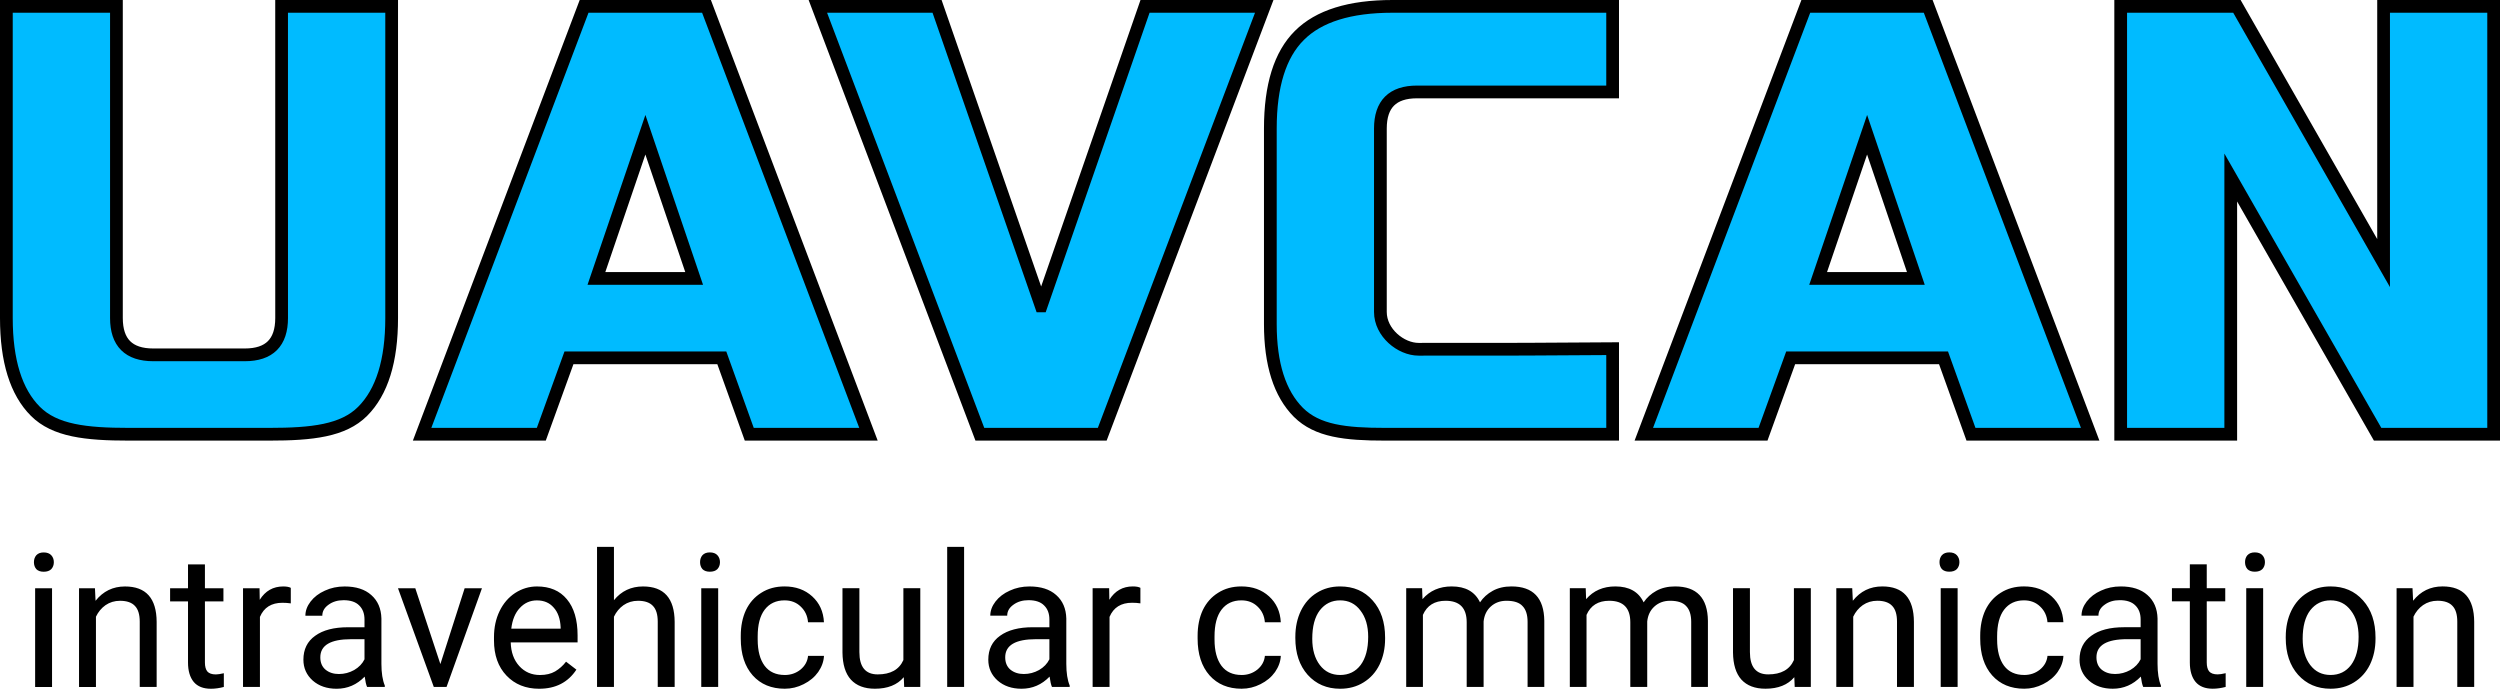
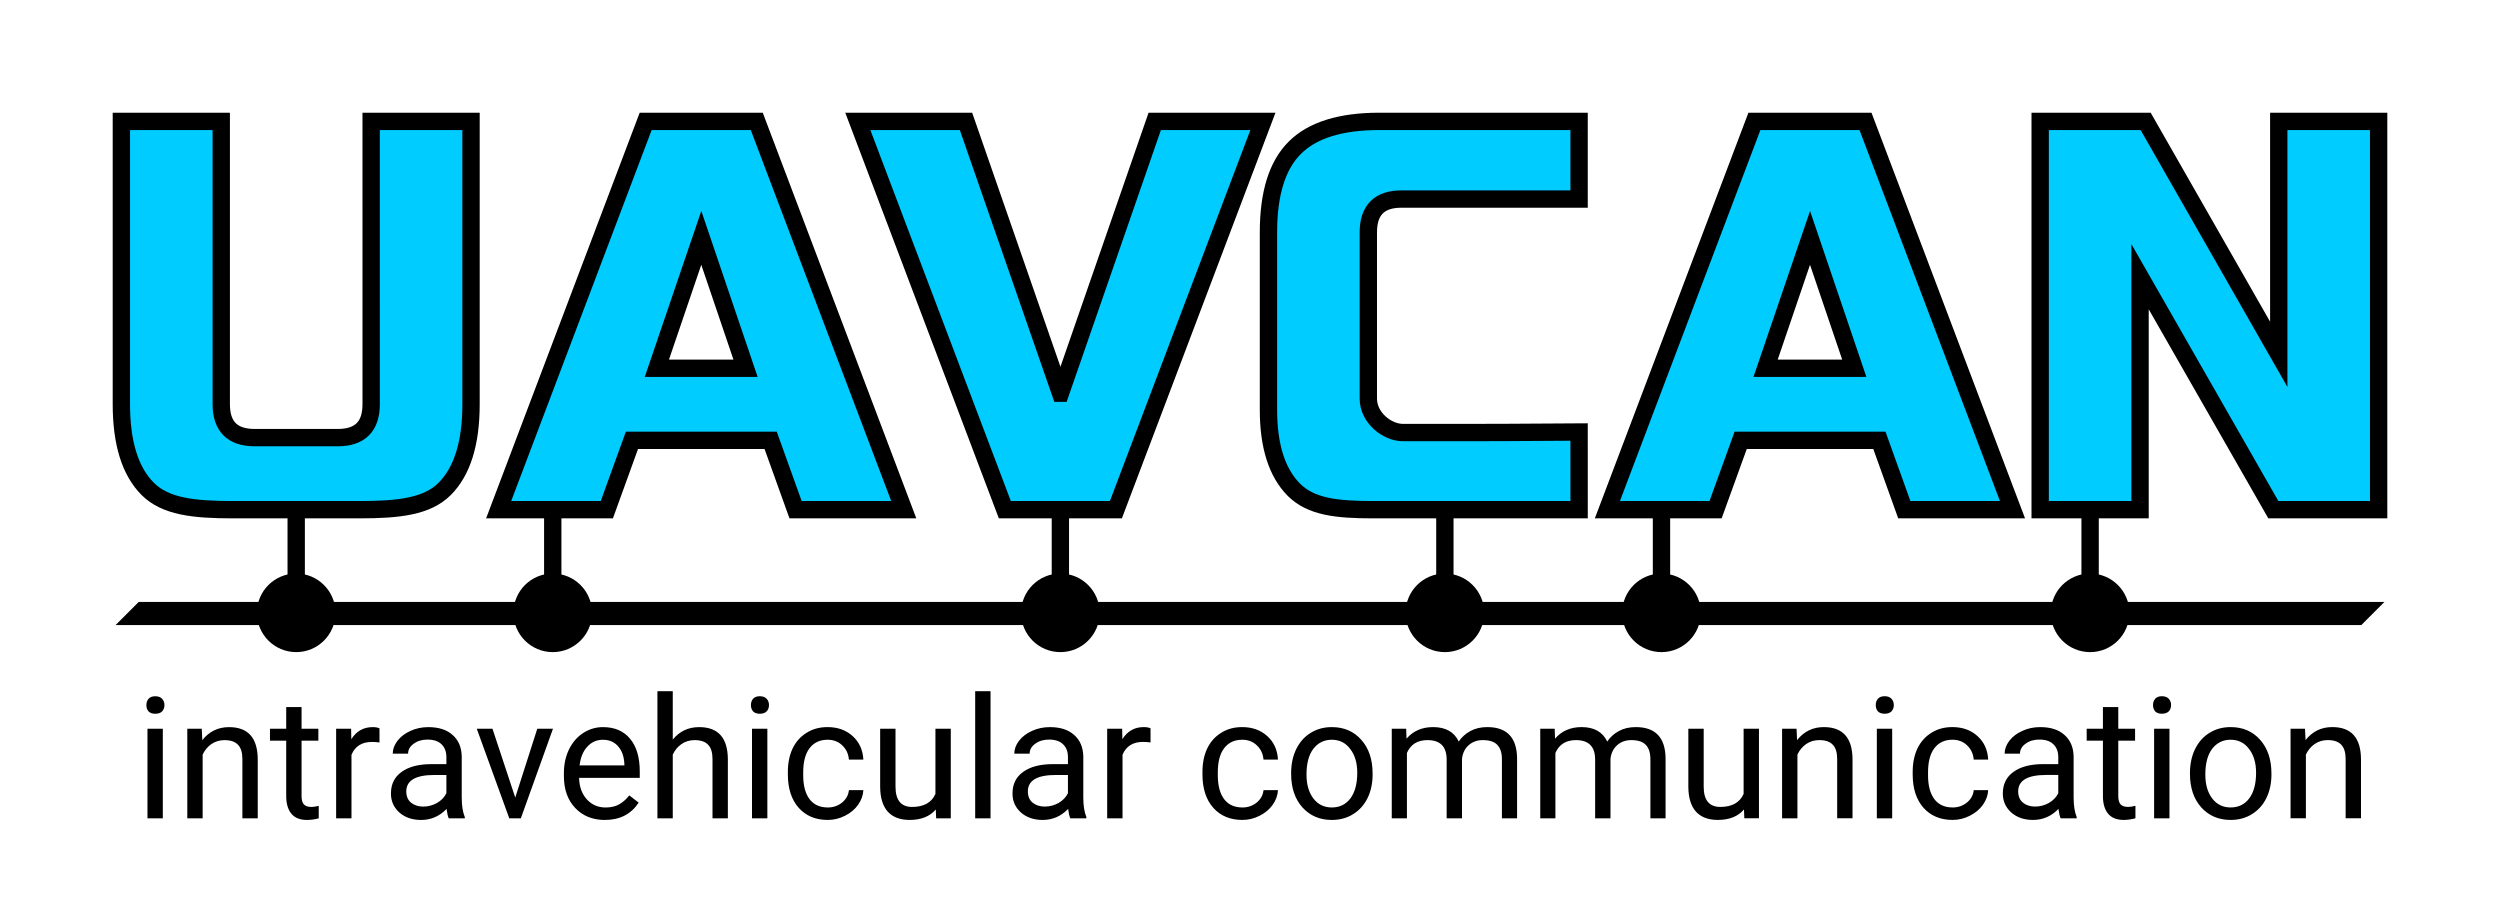
- <svg xmlns="http://www.w3.org/2000/svg" version="1.1" viewBox="0 0 196.282 54.077" stroke-miterlimit="10" id="svg2" width="196.282" height="54.077" style="fill:none;stroke:none;stroke-linecap:square;stroke-miterlimit:10">
-   <defs id="defs21" />
+ <svg xmlns="http://www.w3.org/2000/svg" version="1.1" viewBox="0 0 216.282 79.304" stroke-miterlimit="10" id="svg2" width="216.282" height="79.304" style="fill:none;stroke:none;stroke-linecap:square;stroke-miterlimit:10">
+   <defs id="defs21">
+     <marker orient="auto" refY="0" refX="0" id="marker4532" style="overflow:visible">
+       <path id="path4534" d="m -2.5,-1 c 0,2.76 -2.24,5 -5,5 -2.76,0 -5,-2.24 -5,-5 0,-2.76 2.24,-5 5,-5 2.76,0 5,2.24 5,5 z" style="fill:#000000;fill-opacity:1;fill-rule:evenodd;stroke:#000000;stroke-width:1pt;stroke-opacity:1" transform="matrix(0.4,0,0,0.4,2.96,0.4)" />
+     </marker>
+     <marker orient="auto" refY="0" refX="0" id="DotM" style="overflow:visible">
+       <path id="path4268" d="m -2.5,-1 c 0,2.76 -2.24,5 -5,5 -2.76,0 -5,-2.24 -5,-5 0,-2.76 2.24,-5 5,-5 2.76,0 5,2.24 5,5 z" style="fill-rule:evenodd;stroke:#000000;stroke-width:1pt;stroke-opacity:1" transform="matrix(0.4,0,0,0.4,2.96,0.4)" />
+     </marker>
+     <marker orient="auto" refY="0" refX="0" id="DotL" style="overflow:visible">
+       <path id="path4265" d="m -2.5,-1 c 0,2.76 -2.24,5 -5,5 -2.76,0 -5,-2.24 -5,-5 0,-2.76 2.24,-5 5,-5 2.76,0 5,2.24 5,5 z" style="fill-rule:evenodd;stroke:#000000;stroke-width:1pt;stroke-opacity:1" transform="matrix(0.8,0,0,0.8,5.92,0.8)" />
+     </marker>
+     <marker orient="auto" refY="0" refX="0" id="marker4532-3" style="overflow:visible">
+       <path id="path4534-3" d="m -2.5,-1 c 0,2.76 -2.24,5 -5,5 -2.76,0 -5,-2.24 -5,-5 0,-2.76 2.24,-5 5,-5 2.76,0 5,2.24 5,5 z" style="fill:#000000;fill-opacity:1;fill-rule:evenodd;stroke:#000000;stroke-width:1pt;stroke-opacity:1" transform="matrix(0.4,0,0,0.4,2.96,0.4)" />
+     </marker>
+     <marker orient="auto" refY="0" refX="0" id="marker4532-3-8" style="overflow:visible">
+       <path id="path4534-3-0" d="m -2.5,-1 c 0,2.76 -2.24,5 -5,5 -2.76,0 -5,-2.24 -5,-5 0,-2.76 2.24,-5 5,-5 2.76,0 5,2.24 5,5 z" style="fill:#000000;fill-opacity:1;fill-rule:evenodd;stroke:#000000;stroke-width:1pt;stroke-opacity:1" transform="matrix(0.4,0,0,0.4,2.96,0.4)" />
+     </marker>
+     <marker orient="auto" refY="0" refX="0" id="marker4532-3-7" style="overflow:visible">
+       <path id="path4534-3-6" d="m -2.5,-1 c 0,2.76 -2.24,5 -5,5 -2.76,0 -5,-2.24 -5,-5 0,-2.76 2.24,-5 5,-5 2.76,0 5,2.24 5,5 z" style="fill:#000000;fill-opacity:1;fill-rule:evenodd;stroke:#000000;stroke-width:1pt;stroke-opacity:1" transform="matrix(0.4,0,0,0.4,2.96,0.4)" />
+     </marker>
+     <marker orient="auto" refY="0" refX="0" id="marker4532-3-9" style="overflow:visible">
+       <path id="path4534-3-06" d="m -2.5,-1 c 0,2.76 -2.24,5 -5,5 -2.76,0 -5,-2.24 -5,-5 0,-2.76 2.24,-5 5,-5 2.76,0 5,2.24 5,5 z" style="fill:#000000;fill-opacity:1;fill-rule:evenodd;stroke:#000000;stroke-width:1pt;stroke-opacity:1" transform="matrix(0.4,0,0,0.4,2.96,0.4)" />
+     </marker>
+     <marker orient="auto" refY="0" refX="0" id="marker4532-3-90" style="overflow:visible">
+       <path id="path4534-3-3" d="m -2.5,-1 c 0,2.76 -2.24,5 -5,5 -2.76,0 -5,-2.24 -5,-5 0,-2.76 2.24,-5 5,-5 2.76,0 5,2.24 5,5 z" style="fill:#000000;fill-opacity:1;fill-rule:evenodd;stroke:#000000;stroke-width:1pt;stroke-opacity:1" transform="matrix(0.4,0,0,0.4,2.96,0.4)" />
+     </marker>
+   </defs>
  <clipPath id="p.0">
    <path d="m 0,0 294.375,0 0,100 L 0,100 0,0 Z" id="path5" style="clip-rule:nonzero" />
  </clipPath>
-   <path style="fill:#00bbff;fill-rule:nonzero;stroke:#000000;stroke-width:1;stroke-miterlimit:10;stroke-dasharray:none;stroke-opacity:1;fill-opacity:1" d="m 22.109,0.5 8.641,0 0,24.469 c 0,3.365 -0.76,5.807 -2.281,7.328 -1.521,1.521 -3.964,1.797 -7.328,1.797 l -11.031,0 c -3.365,0 -5.807,-0.276 -7.328,-1.797 C 1.26,30.776 0.5,28.333 0.5,24.969 l 0,-24.469 8.641,0 0,24.469 c 0,1.927 0.964,2.891 2.891,2.891 l 7.188,0 c 1.927,0 2.891,-0.964 2.891,-2.891 z" id="path4186" />
-   <path style="fill:#00bbff;fill-rule:nonzero;stroke:#000000;stroke-width:1;stroke-miterlimit:10;stroke-dasharray:none;stroke-opacity:1;fill-opacity:1" d="m 45.859,0.5 -12.719,33.594 9.359,0 2.172,-6 12,0 2.156,6 9.359,0 L 55.469,0.5 l -9.609,0 z m 4.812,10.078 3.828,11.281 -7.672,0 3.844,-11.281 z" id="path4184" />
-   <path style="fill:#00bbff;fill-rule:nonzero;stroke:#000000;stroke-width:1;stroke-miterlimit:10;stroke-dasharray:none;stroke-opacity:1;fill-opacity:1" d="M 81.744,24.016 89.9,0.5 l 9.359,0 -12.719,33.594 -9.609,0 L 64.212,0.5 l 9.359,0 8.172,23.516 z" id="path4180" />
-   <path style="fill:#00bbff;fill-rule:nonzero;stroke:#000000;stroke-width:1;stroke-miterlimit:10;stroke-dasharray:none;stroke-opacity:1;fill-opacity:1" d="m 126.613,34.094 -17.859,0 c -3.135,0 -5.333,-0.25 -6.813,-1.719 -1.469,-1.479 -2.203,-3.786 -2.203,-6.922 l 0,-15.359 c 0,-3.365 0.76,-5.802 2.281,-7.313 C 103.54,1.26 105.977,0.5 109.331,0.5 l 17.281,0 0,6.719 -15.359,0 c -1.917,0 -2.875,0.958 -2.875,2.875 l 0,14.398 c 0,1.632 1.606,2.93 3,2.93 8.919,0 8.224,0.001 15.234,-0.047 z" id="path4178" />
-   <path style="fill:#00bbff;fill-rule:nonzero;stroke:#000000;stroke-width:1;stroke-miterlimit:10;stroke-dasharray:none;stroke-opacity:1;fill-opacity:1" d="m 141.779,0.5 -12.719,33.594 9.359,0 2.172,-6 12,0 2.156,6 9.359,0 L 151.389,0.5 l -9.609,0 z m 4.812,10.078 3.828,11.281 -7.672,0 3.844,-11.281 z" id="path4176" />
-   <path style="fill:#00bbff;fill-rule:nonzero;stroke:#000000;stroke-width:1;stroke-miterlimit:10;stroke-dasharray:none;stroke-opacity:1;fill-opacity:1" d="m 195.782,34.094 -9.109,0 -11.531,-20.156 0,20.156 -8.641,0 0,-33.594 9.125,0 11.516,20.156 0,-20.156 8.641,0 0,33.594 z" id="path13" />
-   <path style="fill:#000000;fill-rule:nonzero" id="path17" d="m 4.086,53.936 -1.328,0 0,-7.75 1.328,0 0,7.75 z m -1.422,-9.797 q 0,-0.328 0.188,-0.547 0.203,-0.219 0.578,-0.219 0.391,0 0.594,0.219 0.203,0.219 0.203,0.547 0,0.328 -0.203,0.547 -0.203,0.203 -0.594,0.203 -0.375,0 -0.578,-0.203 -0.188,-0.219 -0.188,-0.547 z m 4.791,2.047 0.047,0.984 q 0.891,-1.125 2.313,-1.125 2.469,0 2.484,2.781 l 0,5.109 -1.328,0 0,-5.125 q 0,-0.844 -0.375,-1.234 -0.375,-0.406 -1.172,-0.406 -0.641,0 -1.141,0.344 -0.484,0.344 -0.75,0.906 l 0,5.516 -1.328,0 0,-7.75 1.25,0 z m 8.634,-1.875 0,1.875 1.453,0 0,1.031 -1.453,0 0,4.797 q 0,0.469 0.188,0.703 0.203,0.234 0.672,0.234 0.219,0 0.625,-0.094 l 0,1.078 q -0.531,0.141 -1.016,0.141 -0.891,0 -1.344,-0.531 -0.453,-0.547 -0.453,-1.531 l 0,-4.797 -1.406,0 0,-1.031 1.406,0 0,-1.875 1.328,0 z m 6.741,3.062 q -0.312,-0.047 -0.656,-0.047 -1.297,0 -1.766,1.109 l 0,5.5 -1.328,0 0,-7.75 1.297,0 0.016,0.906 q 0.656,-1.047 1.844,-1.047 0.391,0 0.594,0.109 l 0,1.219 z m 5.991,6.562 q -0.109,-0.234 -0.188,-0.812 -0.922,0.953 -2.203,0.953 -1.141,0 -1.875,-0.641 -0.734,-0.656 -0.734,-1.641 0,-1.219 0.922,-1.875 0.922,-0.672 2.578,-0.672 l 1.297,0 0,-0.609 q 0,-0.703 -0.422,-1.109 -0.406,-0.406 -1.219,-0.406 -0.703,0 -1.188,0.359 -0.484,0.344 -0.484,0.859 l -1.328,0 q 0,-0.578 0.406,-1.109 0.422,-0.547 1.125,-0.859 0.703,-0.328 1.547,-0.328 1.344,0 2.094,0.672 0.766,0.672 0.797,1.844 l 0,3.562 q 0,1.062 0.266,1.703 l 0,0.109 -1.391,0 z m -2.203,-1.016 q 0.625,0 1.188,-0.312 0.562,-0.328 0.812,-0.844 l 0,-1.578 -1.047,0 q -2.422,0 -2.422,1.422 0,0.625 0.406,0.969 0.422,0.344 1.062,0.344 z m 7.957,-0.781 1.906,-5.953 1.359,0 -2.781,7.75 -1,0 -2.812,-7.75 1.359,0 1.969,5.953 z m 7.755,1.938 q -1.578,0 -2.562,-1.031 -0.984,-1.031 -0.984,-2.766 l 0,-0.25 q 0,-1.141 0.438,-2.047 0.438,-0.906 1.219,-1.422 0.797,-0.516 1.719,-0.516 1.516,0 2.344,1 0.844,1 0.844,2.844 l 0,0.547 -5.25,0 q 0.031,1.156 0.672,1.859 0.641,0.703 1.625,0.703 0.703,0 1.188,-0.281 0.5,-0.297 0.859,-0.766 l 0.812,0.625 q -0.984,1.5 -2.922,1.5 z m -0.172,-6.938 q -0.797,0 -1.344,0.594 -0.547,0.578 -0.672,1.625 l 3.875,0 0,-0.109 q -0.047,-1 -0.547,-1.547 -0.484,-0.562 -1.312,-0.562 z m 6.046,-0.016 q 0.875,-1.078 2.281,-1.078 2.469,0 2.484,2.781 l 0,5.109 -1.328,0 0,-5.125 q 0,-0.844 -0.375,-1.234 -0.375,-0.406 -1.172,-0.406 -0.641,0 -1.141,0.344 -0.484,0.344 -0.75,0.906 l 0,5.516 -1.328,0 0,-11 1.328,0 0,4.188 z m 8.182,6.812 -1.328,0 0,-7.75 1.328,0 0,7.75 z m -1.422,-9.797 q 0,-0.328 0.188,-0.547 0.203,-0.219 0.578,-0.219 0.391,0 0.594,0.219 0.203,0.219 0.203,0.547 0,0.328 -0.203,0.547 -0.203,0.203 -0.594,0.203 -0.375,0 -0.578,-0.203 -0.188,-0.219 -0.188,-0.547 z m 6.65,8.859 q 0.703,0 1.234,-0.422 0.531,-0.438 0.594,-1.078 l 1.25,0 q -0.031,0.656 -0.453,1.266 -0.422,0.594 -1.141,0.953 -0.703,0.359 -1.484,0.359 -1.578,0 -2.516,-1.047 -0.938,-1.062 -0.938,-2.891 l 0,-0.219 q 0,-1.141 0.406,-2.016 0.422,-0.875 1.203,-1.359 0.781,-0.5 1.828,-0.5 1.312,0 2.172,0.781 0.859,0.781 0.922,2.031 l -1.25,0 q -0.062,-0.75 -0.578,-1.234 -0.5,-0.484 -1.266,-0.484 -1,0 -1.562,0.734 -0.547,0.719 -0.547,2.094 l 0,0.25 q 0,1.328 0.547,2.062 0.547,0.719 1.578,0.719 z m 9.344,0.172 q -0.766,0.906 -2.266,0.906 -1.234,0 -1.891,-0.719 -0.641,-0.719 -0.656,-2.125 l 0,-5.047 1.328,0 0,5.016 q 0,1.75 1.438,1.75 1.516,0 2.016,-1.125 l 0,-5.641 1.328,0 0,7.75 -1.266,0 -0.031,-0.766 z m 4.736,0.766 -1.328,0 0,-11 1.328,0 0,11 z m 6.9,0 q -0.109,-0.234 -0.188,-0.812 -0.922,0.953 -2.203,0.953 -1.141,0 -1.875,-0.641 -0.734,-0.656 -0.734,-1.641 0,-1.219 0.922,-1.875 0.922,-0.672 2.578,-0.672 l 1.297,0 0,-0.609 q 0,-0.703 -0.422,-1.109 -0.406,-0.406 -1.219,-0.406 -0.703,0 -1.188,0.359 -0.484,0.344 -0.484,0.859 l -1.328,0 q 0,-0.578 0.406,-1.109 0.422,-0.547 1.125,-0.859 0.703,-0.328 1.547,-0.328 1.344,0 2.094,0.672 0.766,0.672 0.797,1.844 l 0,3.562 q 0,1.062 0.266,1.703 l 0,0.109 -1.391,0 z m -2.203,-1.016 q 0.625,0 1.188,-0.312 0.562,-0.328 0.812,-0.844 l 0,-1.578 -1.047,0 q -2.422,0 -2.422,1.422 0,0.625 0.406,0.969 0.422,0.344 1.062,0.344 z m 9.144,-5.547 q -0.312,-0.047 -0.656,-0.047 -1.297,0 -1.766,1.109 l 0,5.5 -1.328,0 0,-7.75 1.297,0 0.016,0.906 q 0.656,-1.047 1.844,-1.047 0.391,0 0.594,0.109 l 0,1.219 z m 7.947,5.625 q 0.703,0 1.234,-0.422 0.531,-0.438 0.594,-1.078 l 1.25,0 q -0.031,0.656 -0.453,1.266 -0.422,0.594 -1.141,0.953 -0.703,0.359 -1.484,0.359 -1.578,0 -2.516,-1.047 -0.938,-1.062 -0.938,-2.891 l 0,-0.219 q 0,-1.141 0.406,-2.016 0.422,-0.875 1.203,-1.359 0.781,-0.5 1.828,-0.5 1.313,0 2.172,0.781 0.859,0.781 0.922,2.031 l -1.25,0 q -0.062,-0.75 -0.578,-1.234 -0.5,-0.484 -1.266,-0.484 -1,0 -1.562,0.734 -0.547,0.719 -0.547,2.094 l 0,0.25 q 0,1.328 0.547,2.062 0.547,0.719 1.578,0.719 z m 4.219,-3 q 0,-1.141 0.438,-2.047 0.453,-0.922 1.25,-1.406 0.797,-0.5 1.828,-0.5 1.578,0 2.547,1.094 0.984,1.094 0.984,2.922 l 0,0.094 q 0,1.125 -0.438,2.031 -0.438,0.891 -1.25,1.391 -0.797,0.5 -1.844,0.5 -1.562,0 -2.547,-1.094 -0.969,-1.094 -0.969,-2.891 l 0,-0.094 z m 1.328,0.156 q 0,1.281 0.594,2.062 0.594,0.781 1.594,0.781 1.016,0 1.609,-0.781 0.594,-0.797 0.594,-2.219 0,-1.281 -0.609,-2.062 -0.594,-0.797 -1.594,-0.797 -0.984,0 -1.594,0.781 -0.594,0.781 -0.594,2.234 z m 8.624,-3.969 0.031,0.859 q 0.859,-1 2.297,-1 1.625,0 2.219,1.25 0.375,-0.562 1,-0.906 0.625,-0.344 1.469,-0.344 2.547,0 2.578,2.703 l 0,5.188 -1.312,0 0,-5.109 q 0,-0.828 -0.391,-1.234 -0.375,-0.422 -1.266,-0.422 -0.734,0 -1.234,0.453 -0.484,0.438 -0.562,1.172 l 0,5.141 -1.328,0 0,-5.078 q 0,-1.688 -1.656,-1.688 -1.297,0 -1.781,1.109 l 0,5.656 -1.312,0 0,-7.75 1.25,0 z m 12.846,0 0.031,0.859 q 0.859,-1 2.297,-1 1.625,0 2.219,1.25 0.375,-0.562 1,-0.906 0.625,-0.344 1.469,-0.344 2.547,0 2.578,2.703 l 0,5.188 -1.312,0 0,-5.109 q 0,-0.828 -0.391,-1.234 -0.375,-0.422 -1.266,-0.422 -0.734,0 -1.234,0.453 -0.484,0.438 -0.562,1.172 l 0,5.141 -1.328,0 0,-5.078 q 0,-1.688 -1.656,-1.688 -1.297,0 -1.781,1.109 l 0,5.656 -1.312,0 0,-7.75 1.25,0 z m 16.377,6.984 q -0.766,0.906 -2.266,0.906 -1.234,0 -1.891,-0.719 -0.641,-0.719 -0.656,-2.125 l 0,-5.047 1.328,0 0,5.016 q 0,1.75 1.438,1.75 1.516,0 2.016,-1.125 l 0,-5.641 1.328,0 0,7.75 -1.266,0 -0.031,-0.766 z m 4.548,-6.984 0.047,0.984 q 0.891,-1.125 2.312,-1.125 2.469,0 2.484,2.781 l 0,5.109 -1.328,0 0,-5.125 q 0,-0.844 -0.375,-1.234 -0.375,-0.406 -1.172,-0.406 -0.641,0 -1.141,0.344 -0.484,0.344 -0.75,0.906 l 0,5.516 -1.328,0 0,-7.75 1.25,0 z m 8.274,7.75 -1.328,0 0,-7.75 1.328,0 0,7.75 z m -1.422,-9.797 q 0,-0.328 0.188,-0.547 0.203,-0.219 0.578,-0.219 0.391,0 0.594,0.219 0.203,0.219 0.203,0.547 0,0.328 -0.203,0.547 -0.203,0.203 -0.594,0.203 -0.375,0 -0.578,-0.203 -0.188,-0.219 -0.188,-0.547 z m 6.65,8.859 q 0.703,0 1.234,-0.422 0.531,-0.438 0.594,-1.078 l 1.25,0 q -0.031,0.656 -0.453,1.266 -0.422,0.594 -1.141,0.953 -0.703,0.359 -1.484,0.359 -1.578,0 -2.516,-1.047 -0.938,-1.062 -0.938,-2.891 l 0,-0.219 q 0,-1.141 0.406,-2.016 0.422,-0.875 1.203,-1.359 0.781,-0.5 1.828,-0.5 1.312,0 2.172,0.781 0.859,0.781 0.922,2.031 l -1.25,0 q -0.062,-0.75 -0.578,-1.234 -0.5,-0.484 -1.266,-0.484 -1,0 -1.562,0.734 -0.547,0.719 -0.547,2.094 l 0,0.25 q 0,1.328 0.547,2.062 0.547,0.719 1.578,0.719 z m 9.344,0.938 q -0.109,-0.234 -0.188,-0.812 -0.922,0.953 -2.203,0.953 -1.141,0 -1.875,-0.641 -0.734,-0.656 -0.734,-1.641 0,-1.219 0.922,-1.875 0.922,-0.672 2.578,-0.672 l 1.297,0 0,-0.609 q 0,-0.703 -0.422,-1.109 -0.406,-0.406 -1.219,-0.406 -0.703,0 -1.188,0.359 -0.484,0.344 -0.484,0.859 l -1.328,0 q 0,-0.578 0.406,-1.109 0.422,-0.547 1.125,-0.859 0.703,-0.328 1.547,-0.328 1.344,0 2.094,0.672 0.766,0.672 0.797,1.844 l 0,3.562 q 0,1.062 0.266,1.703 l 0,0.109 -1.391,0 z m -2.203,-1.016 q 0.625,0 1.188,-0.312 0.562,-0.328 0.812,-0.844 l 0,-1.578 -1.047,0 q -2.422,0 -2.422,1.422 0,0.625 0.406,0.969 0.422,0.344 1.062,0.344 z m 7.191,-8.609 0,1.875 1.453,0 0,1.031 -1.453,0 0,4.797 q 0,0.469 0.188,0.703 0.203,0.234 0.672,0.234 0.219,0 0.625,-0.094 l 0,1.078 q -0.531,0.141 -1.016,0.141 -0.891,0 -1.344,-0.531 -0.453,-0.547 -0.453,-1.531 l 0,-4.797 -1.406,0 0,-1.031 1.406,0 0,-1.875 1.328,0 z m 4.428,9.625 -1.328,0 0,-7.75 1.328,0 0,7.75 z m -1.422,-9.797 q 0,-0.328 0.188,-0.547 0.203,-0.219 0.578,-0.219 0.391,0 0.594,0.219 0.203,0.219 0.203,0.547 0,0.328 -0.203,0.547 -0.203,0.203 -0.594,0.203 -0.375,0 -0.578,-0.203 -0.188,-0.219 -0.188,-0.547 z m 3.197,5.859 q 0,-1.141 0.438,-2.047 0.453,-0.922 1.25,-1.406 0.797,-0.5 1.828,-0.5 1.578,0 2.547,1.094 0.984,1.094 0.984,2.922 l 0,0.094 q 0,1.125 -0.438,2.031 -0.438,0.891 -1.25,1.391 -0.797,0.5 -1.844,0.5 -1.562,0 -2.547,-1.094 -0.969,-1.094 -0.969,-2.891 l 0,-0.094 z m 1.328,0.156 q 0,1.281 0.594,2.062 0.594,0.781 1.594,0.781 1.016,0 1.609,-0.781 0.594,-0.797 0.594,-2.219 0,-1.281 -0.609,-2.062 -0.594,-0.797 -1.594,-0.797 -0.984,0 -1.594,0.781 -0.594,0.781 -0.594,2.234 z m 8.624,-3.969 0.047,0.984 q 0.891,-1.125 2.312,-1.125 2.469,0 2.484,2.781 l 0,5.109 -1.328,0 0,-5.125 q 0,-0.844 -0.375,-1.234 -0.375,-0.406 -1.172,-0.406 -0.641,0 -1.141,0.344 -0.484,0.344 -0.75,0.906 l 0,5.516 -1.328,0 0,-7.75 1.25,0 z" />
+   <path style="fill:#00ccff;fill-opacity:1;fill-rule:nonzero;stroke:#000000;stroke-width:1.5;stroke-miterlimit:10;stroke-dasharray:none;stroke-opacity:1" d="m 32.109,10.5 8.641,0 0,24.469 c 0,3.365 -0.76,5.807 -2.281,7.328 -1.521,1.521 -3.964,1.797 -7.328,1.797 l -11.031,0 c -3.365,0 -5.807,-0.276 -7.328,-1.797 C 11.26,40.776 10.5,38.333 10.5,34.969 l 0,-24.469 8.641,0 0,24.469 c 0,1.927 0.964,2.891 2.891,2.891 l 7.188,0 c 1.927,0 2.891,-0.964 2.891,-2.891 z" id="path4186" />
+   <path style="fill:#00ccff;fill-opacity:1;fill-rule:nonzero;stroke:#000000;stroke-width:1.5;stroke-miterlimit:10;stroke-dasharray:none;stroke-opacity:1" d="m 55.859,10.5 -12.719,33.594 9.359,0 2.172,-6 12,0 2.156,6 9.359,0 L 65.469,10.5 l -9.609,0 z m 4.812,10.078 3.828,11.281 -7.672,0 3.844,-11.281 z" id="path4184" />
+   <path style="fill:#00ccff;fill-opacity:1;fill-rule:nonzero;stroke:#000000;stroke-width:1.5;stroke-miterlimit:10;stroke-dasharray:none;stroke-opacity:1" d="M 91.744,34.016 99.9,10.5 l 9.359,0 -12.719,33.594 -9.609,0 L 74.212,10.5 l 9.359,0 8.172,23.516 z" id="path4180" />
+   <path style="fill:#00ccff;fill-opacity:1;fill-rule:nonzero;stroke:#000000;stroke-width:1.5;stroke-miterlimit:10;stroke-dasharray:none;stroke-opacity:1" d="m 136.613,44.094 -17.859,0 c -3.135,0 -5.333,-0.25 -6.813,-1.719 -1.469,-1.479 -2.203,-3.786 -2.203,-6.922 l 0,-15.359 c 0,-3.365 0.76,-5.802 2.281,-7.313 C 113.54,11.26 115.977,10.5 119.331,10.5 l 17.281,0 0,6.719 -15.359,0 c -1.917,0 -2.875,0.958 -2.875,2.875 l 0,14.398 c 0,1.632 1.606,2.93 3,2.93 8.919,0 8.224,0.001 15.234,-0.047 z" id="path4178" />
+   <path style="fill:#00ccff;fill-opacity:1;fill-rule:nonzero;stroke:#000000;stroke-width:1.5;stroke-miterlimit:10;stroke-dasharray:none;stroke-opacity:1" d="m 151.779,10.5 -12.719,33.594 9.359,0 2.172,-6 12,0 2.156,6 9.359,0 L 161.389,10.5 l -9.609,0 z m 4.812,10.078 3.828,11.281 -7.672,0 3.844,-11.281 z" id="path4176" />
+   <path style="fill:#00ccff;fill-opacity:1;fill-rule:nonzero;stroke:#000000;stroke-width:1.5;stroke-miterlimit:10;stroke-dasharray:none;stroke-opacity:1" d="m 205.782,44.094 -9.109,0 -11.531,-20.156 0,20.156 -8.641,0 0,-33.594 9.125,0 11.516,20.156 0,-20.156 8.641,0 0,33.594 z" id="path13" />
+   <path style="fill:#000000;fill-rule:nonzero" id="path17" d="m 14.086,70.797 -1.328,0 0,-7.75 1.328,0 0,7.75 z m -1.422,-9.797 q 0,-0.328 0.188,-0.547 0.203,-0.219 0.578,-0.219 0.391,0 0.594,0.219 0.203,0.219 0.203,0.547 0,0.328 -0.203,0.547 -0.203,0.203 -0.594,0.203 -0.375,0 -0.578,-0.203 -0.188,-0.219 -0.188,-0.547 z m 4.791,2.047 0.047,0.984 q 0.891,-1.125 2.312,-1.125 2.469,0 2.484,2.781 l 0,5.109 -1.328,0 0,-5.125 q 0,-0.844 -0.375,-1.234 -0.375,-0.406 -1.172,-0.406 -0.641,0 -1.141,0.344 -0.484,0.344 -0.75,0.906 l 0,5.516 -1.328,0 0,-7.75 1.25,0 z m 8.634,-1.875 0,1.875 1.453,0 0,1.031 -1.453,0 0,4.797 q 0,0.469 0.188,0.703 0.203,0.234 0.672,0.234 0.219,0 0.625,-0.094 l 0,1.078 q -0.531,0.141 -1.016,0.141 -0.891,0 -1.344,-0.531 -0.453,-0.547 -0.453,-1.531 l 0,-4.797 -1.406,0 0,-1.031 1.406,0 0,-1.875 1.328,0 z m 6.741,3.062 q -0.312,-0.047 -0.656,-0.047 -1.297,0 -1.766,1.109 l 0,5.5 -1.328,0 0,-7.75 1.297,0 0.016,0.906 q 0.656,-1.047 1.844,-1.047 0.391,0 0.594,0.109 l 0,1.219 z m 5.991,6.562 q -0.109,-0.234 -0.188,-0.812 -0.922,0.953 -2.203,0.953 -1.141,0 -1.875,-0.641 -0.734,-0.656 -0.734,-1.641 0,-1.219 0.922,-1.875 0.922,-0.672 2.578,-0.672 l 1.297,0 0,-0.609 q 0,-0.703 -0.422,-1.109 -0.406,-0.406 -1.219,-0.406 -0.703,0 -1.188,0.359 -0.484,0.344 -0.484,0.859 l -1.328,0 q 0,-0.578 0.406,-1.109 0.422,-0.547 1.125,-0.859 0.703,-0.328 1.547,-0.328 1.344,0 2.094,0.672 0.766,0.672 0.797,1.844 l 0,3.562 q 0,1.062 0.266,1.703 l 0,0.109 -1.391,0 z m -2.203,-1.016 q 0.625,0 1.188,-0.312 0.562,-0.328 0.812,-0.844 l 0,-1.578 -1.047,0 q -2.422,0 -2.422,1.422 0,0.625 0.406,0.969 0.422,0.344 1.062,0.344 z m 7.957,-0.781 1.906,-5.953 1.359,0 -2.781,7.75 -1,0 -2.812,-7.75 1.359,0 1.969,5.953 z m 7.755,1.938 q -1.578,0 -2.562,-1.031 -0.984,-1.031 -0.984,-2.766 l 0,-0.25 q 0,-1.141 0.438,-2.047 0.438,-0.906 1.219,-1.422 0.797,-0.516 1.719,-0.516 1.516,0 2.344,1 0.844,1 0.844,2.844 l 0,0.547 -5.25,0 q 0.031,1.156 0.672,1.859 0.641,0.703 1.625,0.703 0.703,0 1.188,-0.281 0.5,-0.297 0.859,-0.766 l 0.812,0.625 q -0.984,1.5 -2.922,1.5 z m -0.172,-6.938 q -0.797,0 -1.344,0.594 -0.547,0.578 -0.672,1.625 l 3.875,0 0,-0.109 q -0.047,-1 -0.547,-1.547 -0.484,-0.562 -1.312,-0.562 z m 6.046,-0.016 q 0.875,-1.078 2.281,-1.078 2.469,0 2.484,2.781 l 0,5.109 -1.328,0 0,-5.125 q 0,-0.844 -0.375,-1.234 -0.375,-0.406 -1.172,-0.406 -0.641,0 -1.141,0.344 -0.484,0.344 -0.75,0.906 l 0,5.516 -1.328,0 0,-11 1.328,0 0,4.188 z m 8.182,6.812 -1.328,0 0,-7.75 1.328,0 0,7.75 z m -1.422,-9.797 q 0,-0.328 0.188,-0.547 0.203,-0.219 0.578,-0.219 0.391,0 0.594,0.219 0.203,0.219 0.203,0.547 0,0.328 -0.203,0.547 -0.203,0.203 -0.594,0.203 -0.375,0 -0.578,-0.203 -0.188,-0.219 -0.188,-0.547 z m 6.65,8.859 q 0.703,0 1.234,-0.422 0.531,-0.438 0.594,-1.078 l 1.25,0 q -0.031,0.656 -0.453,1.266 -0.422,0.594 -1.141,0.953 -0.703,0.359 -1.484,0.359 -1.578,0 -2.516,-1.047 -0.938,-1.062 -0.938,-2.891 l 0,-0.219 q 0,-1.141 0.406,-2.016 0.422,-0.875 1.203,-1.359 0.781,-0.5 1.828,-0.5 1.312,0 2.172,0.781 0.859,0.781 0.922,2.031 l -1.25,0 q -0.062,-0.75 -0.578,-1.234 -0.5,-0.484 -1.266,-0.484 -1,0 -1.562,0.734 -0.547,0.719 -0.547,2.094 l 0,0.25 q 0,1.328 0.547,2.062 0.547,0.719 1.578,0.719 z m 9.344,0.172 q -0.766,0.906 -2.266,0.906 -1.234,0 -1.891,-0.719 -0.641,-0.719 -0.656,-2.125 l 0,-5.047 1.328,0 0,5.016 q 0,1.75 1.438,1.75 1.516,0 2.016,-1.125 l 0,-5.641 1.328,0 0,7.75 -1.266,0 -0.031,-0.766 z m 4.736,0.766 -1.328,0 0,-11 1.328,0 0,11 z m 6.9,0 q -0.109,-0.234 -0.188,-0.812 -0.922,0.953 -2.203,0.953 -1.141,0 -1.875,-0.641 -0.734,-0.656 -0.734,-1.641 0,-1.219 0.922,-1.875 0.922,-0.672 2.578,-0.672 l 1.297,0 0,-0.609 q 0,-0.703 -0.422,-1.109 -0.406,-0.406 -1.219,-0.406 -0.703,0 -1.188,0.359 -0.484,0.344 -0.484,0.859 l -1.328,0 q 0,-0.578 0.406,-1.109 0.422,-0.547 1.125,-0.859 0.703,-0.328 1.547,-0.328 1.344,0 2.094,0.672 0.766,0.672 0.797,1.844 l 0,3.562 q 0,1.062 0.266,1.703 l 0,0.109 -1.391,0 z m -2.203,-1.016 q 0.625,0 1.188,-0.312 0.562,-0.328 0.812,-0.844 l 0,-1.578 -1.047,0 q -2.422,0 -2.422,1.422 0,0.625 0.406,0.969 0.422,0.344 1.062,0.344 z m 9.144,-5.547 q -0.312,-0.047 -0.656,-0.047 -1.297,0 -1.766,1.109 l 0,5.5 -1.328,0 0,-7.75 1.297,0 0.016,0.906 q 0.656,-1.047 1.844,-1.047 0.391,0 0.594,0.109 l 0,1.219 z m 7.947,5.625 q 0.703,0 1.234,-0.422 0.531,-0.438 0.594,-1.078 l 1.25,0 q -0.031,0.656 -0.453,1.266 -0.422,0.594 -1.141,0.953 -0.703,0.359 -1.484,0.359 -1.578,0 -2.516,-1.047 -0.938,-1.062 -0.938,-2.891 l 0,-0.219 q 0,-1.141 0.406,-2.016 0.422,-0.875 1.203,-1.359 0.781,-0.5 1.828,-0.5 1.312,0 2.172,0.781 0.859,0.781 0.922,2.031 l -1.25,0 q -0.062,-0.75 -0.578,-1.234 -0.5,-0.484 -1.266,-0.484 -1,0 -1.562,0.734 -0.547,0.719 -0.547,2.094 l 0,0.25 q 0,1.328 0.547,2.062 0.547,0.719 1.578,0.719 z m 4.219,-3 q 0,-1.141 0.438,-2.047 0.453,-0.922 1.25,-1.406 0.797,-0.5 1.828,-0.5 1.578,0 2.547,1.094 0.984,1.094 0.984,2.922 l 0,0.094 q 0,1.125 -0.438,2.031 -0.438,0.891 -1.25,1.391 -0.797,0.5 -1.844,0.5 -1.562,0 -2.547,-1.094 -0.969,-1.094 -0.969,-2.891 l 0,-0.094 z m 1.328,0.156 q 0,1.281 0.594,2.062 0.594,0.781 1.594,0.781 1.016,0 1.609,-0.781 0.594,-0.797 0.594,-2.219 0,-1.281 -0.609,-2.062 -0.594,-0.797 -1.594,-0.797 -0.984,0 -1.594,0.781 -0.594,0.781 -0.594,2.234 z m 8.624,-3.969 0.031,0.859 q 0.859,-1 2.297,-1 1.625,0 2.219,1.25 0.375,-0.562 1,-0.906 0.625,-0.344 1.469,-0.344 2.547,0 2.578,2.703 l 0,5.188 -1.312,0 0,-5.109 q 0,-0.828 -0.391,-1.234 -0.375,-0.422 -1.266,-0.422 -0.734,0 -1.234,0.453 -0.484,0.438 -0.562,1.172 l 0,5.141 -1.328,0 0,-5.078 q 0,-1.688 -1.656,-1.688 -1.297,0 -1.781,1.109 l 0,5.656 -1.312,0 0,-7.75 1.25,0 z m 12.846,0 0.031,0.859 q 0.859,-1 2.297,-1 1.625,0 2.219,1.25 0.375,-0.562 1,-0.906 0.625,-0.344 1.469,-0.344 2.547,0 2.578,2.703 l 0,5.188 -1.312,0 0,-5.109 q 0,-0.828 -0.391,-1.234 -0.375,-0.422 -1.266,-0.422 -0.734,0 -1.234,0.453 -0.484,0.438 -0.562,1.172 l 0,5.141 -1.328,0 0,-5.078 q 0,-1.688 -1.656,-1.688 -1.297,0 -1.781,1.109 l 0,5.656 -1.312,0 0,-7.75 1.25,0 z m 16.377,6.984 q -0.766,0.906 -2.266,0.906 -1.234,0 -1.891,-0.719 -0.641,-0.719 -0.656,-2.125 l 0,-5.047 1.328,0 0,5.016 q 0,1.75 1.438,1.75 1.516,0 2.016,-1.125 l 0,-5.641 1.328,0 0,7.75 -1.266,0 -0.031,-0.766 z m 4.548,-6.984 0.047,0.984 q 0.891,-1.125 2.312,-1.125 2.469,0 2.484,2.781 l 0,5.109 -1.328,0 0,-5.125 q 0,-0.844 -0.375,-1.234 -0.375,-0.406 -1.172,-0.406 -0.641,0 -1.141,0.344 -0.484,0.344 -0.75,0.906 l 0,5.516 -1.328,0 0,-7.75 1.25,0 z m 8.274,7.75 -1.328,0 0,-7.75 1.328,0 0,7.75 z m -1.422,-9.797 q 0,-0.328 0.188,-0.547 0.203,-0.219 0.578,-0.219 0.391,0 0.594,0.219 0.203,0.219 0.203,0.547 0,0.328 -0.203,0.547 -0.203,0.203 -0.594,0.203 -0.375,0 -0.578,-0.203 -0.188,-0.219 -0.188,-0.547 z m 6.65,8.859 q 0.703,0 1.234,-0.422 0.531,-0.438 0.594,-1.078 l 1.25,0 q -0.031,0.656 -0.453,1.266 -0.422,0.594 -1.141,0.953 -0.703,0.359 -1.484,0.359 -1.578,0 -2.516,-1.047 -0.938,-1.062 -0.938,-2.891 l 0,-0.219 q 0,-1.141 0.406,-2.016 0.422,-0.875 1.203,-1.359 0.781,-0.5 1.828,-0.5 1.312,0 2.172,0.781 0.859,0.781 0.922,2.031 l -1.25,0 q -0.062,-0.75 -0.578,-1.234 -0.5,-0.484 -1.266,-0.484 -1,0 -1.562,0.734 -0.547,0.719 -0.547,2.094 l 0,0.25 q 0,1.328 0.547,2.062 0.547,0.719 1.578,0.719 z m 9.344,0.938 q -0.109,-0.234 -0.188,-0.812 -0.922,0.953 -2.203,0.953 -1.141,0 -1.875,-0.641 -0.734,-0.656 -0.734,-1.641 0,-1.219 0.922,-1.875 0.922,-0.672 2.578,-0.672 l 1.297,0 0,-0.609 q 0,-0.703 -0.422,-1.109 -0.406,-0.406 -1.219,-0.406 -0.703,0 -1.188,0.359 -0.484,0.344 -0.484,0.859 l -1.328,0 q 0,-0.578 0.406,-1.109 0.422,-0.547 1.125,-0.859 0.703,-0.328 1.547,-0.328 1.344,0 2.094,0.672 0.766,0.672 0.797,1.844 l 0,3.562 q 0,1.062 0.266,1.703 l 0,0.109 -1.391,0 z m -2.203,-1.016 q 0.625,0 1.188,-0.312 0.562,-0.328 0.812,-0.844 l 0,-1.578 -1.047,0 q -2.422,0 -2.422,1.422 0,0.625 0.406,0.969 0.422,0.344 1.062,0.344 z m 7.191,-8.609 0,1.875 1.453,0 0,1.031 -1.453,0 0,4.797 q 0,0.469 0.188,0.703 0.203,0.234 0.672,0.234 0.219,0 0.625,-0.094 l 0,1.078 q -0.531,0.141 -1.016,0.141 -0.891,0 -1.344,-0.531 -0.453,-0.547 -0.453,-1.531 l 0,-4.797 -1.406,0 0,-1.031 1.406,0 0,-1.875 1.328,0 z m 4.428,9.625 -1.328,0 0,-7.75 1.328,0 0,7.75 z m -1.422,-9.797 q 0,-0.328 0.188,-0.547 0.203,-0.219 0.578,-0.219 0.391,0 0.594,0.219 0.203,0.219 0.203,0.547 0,0.328 -0.203,0.547 -0.203,0.203 -0.594,0.203 -0.375,0 -0.578,-0.203 -0.188,-0.219 -0.188,-0.547 z m 3.197,5.859 q 0,-1.141 0.438,-2.047 0.453,-0.922 1.25,-1.406 0.797,-0.5 1.828,-0.5 1.578,0 2.547,1.094 0.984,1.094 0.984,2.922 l 0,0.094 q 0,1.125 -0.438,2.031 -0.438,0.891 -1.25,1.391 -0.797,0.5 -1.844,0.5 -1.562,0 -2.547,-1.094 -0.969,-1.094 -0.969,-2.891 l 0,-0.094 z m 1.328,0.156 q 0,1.281 0.594,2.062 0.594,0.781 1.594,0.781 1.016,0 1.609,-0.781 0.594,-0.797 0.594,-2.219 0,-1.281 -0.609,-2.062 -0.594,-0.797 -1.594,-0.797 -0.984,0 -1.594,0.781 -0.594,0.781 -0.594,2.234 z m 8.624,-3.969 0.047,0.984 q 0.891,-1.125 2.312,-1.125 2.469,0 2.484,2.781 l 0,5.109 -1.328,0 0,-5.125 q 0,-0.844 -0.375,-1.234 -0.375,-0.406 -1.172,-0.406 -0.641,0 -1.141,0.344 -0.484,0.344 -0.75,0.906 l 0,5.516 -1.328,0 0,-7.75 1.25,0 z" />
+   <path style="fill:#000000;fill-opacity:1;fill-rule:evenodd;stroke:none;stroke-width:0;stroke-linecap:butt;stroke-linejoin:miter;stroke-miterlimit:10;stroke-dasharray:none;stroke-opacity:1" d="m 10,54.077 2,-2 194.282,0 -2,2 -194.282,0 z" id="path4514" />
+   <path style="fill:#000000;fill-opacity:1;fill-rule:evenodd;stroke:#000000;stroke-width:1.5;stroke-linecap:butt;stroke-linejoin:miter;stroke-opacity:1;marker-end:url(#marker4532);stroke-miterlimit:10;stroke-dasharray:none" d="m 25.625,44.094 0,8.983" id="path4518" />
+   <path style="fill:#000000;fill-opacity:1;fill-rule:evenodd;stroke:#000000;stroke-width:1.5;stroke-linecap:butt;stroke-linejoin:miter;stroke-miterlimit:10;stroke-opacity:1;marker-end:url(#marker4532-3);stroke-dasharray:none" d="m 47.82,44.094 0,8.983" id="path4518-3" />
+   <path style="fill:#000000;fill-opacity:1;fill-rule:evenodd;stroke:#000000;stroke-width:1.5;stroke-linecap:butt;stroke-linejoin:miter;stroke-miterlimit:10;stroke-opacity:1;marker-end:url(#marker4532-3-8);stroke-dasharray:none" d="m 91.736,44.094 0,8.983" id="path4518-3-4" />
+   <path style="fill:#000000;fill-opacity:1;fill-rule:evenodd;stroke:#000000;stroke-width:1.5;stroke-linecap:butt;stroke-linejoin:miter;stroke-miterlimit:10;stroke-opacity:1;marker-end:url(#marker4532-3-7);stroke-dasharray:none" d="m 125,44.094 0,8.983" id="path4518-3-8" />
+   <path style="fill:#000000;fill-opacity:1;fill-rule:evenodd;stroke:#000000;stroke-width:1.5;stroke-linecap:butt;stroke-linejoin:miter;stroke-miterlimit:10;stroke-opacity:1;marker-end:url(#marker4532-3-9);stroke-dasharray:none" d="m 143.74,44.094 0,8.983" id="path4518-3-87" />
+   <path style="fill:#000000;fill-opacity:1;fill-rule:evenodd;stroke:#000000;stroke-width:1.5;stroke-linecap:butt;stroke-linejoin:miter;stroke-miterlimit:10;stroke-opacity:1;marker-end:url(#marker4532-3-90);stroke-dasharray:none" d="m 180.821,44.094 0,8.983" id="path4518-3-3" />
</svg>
